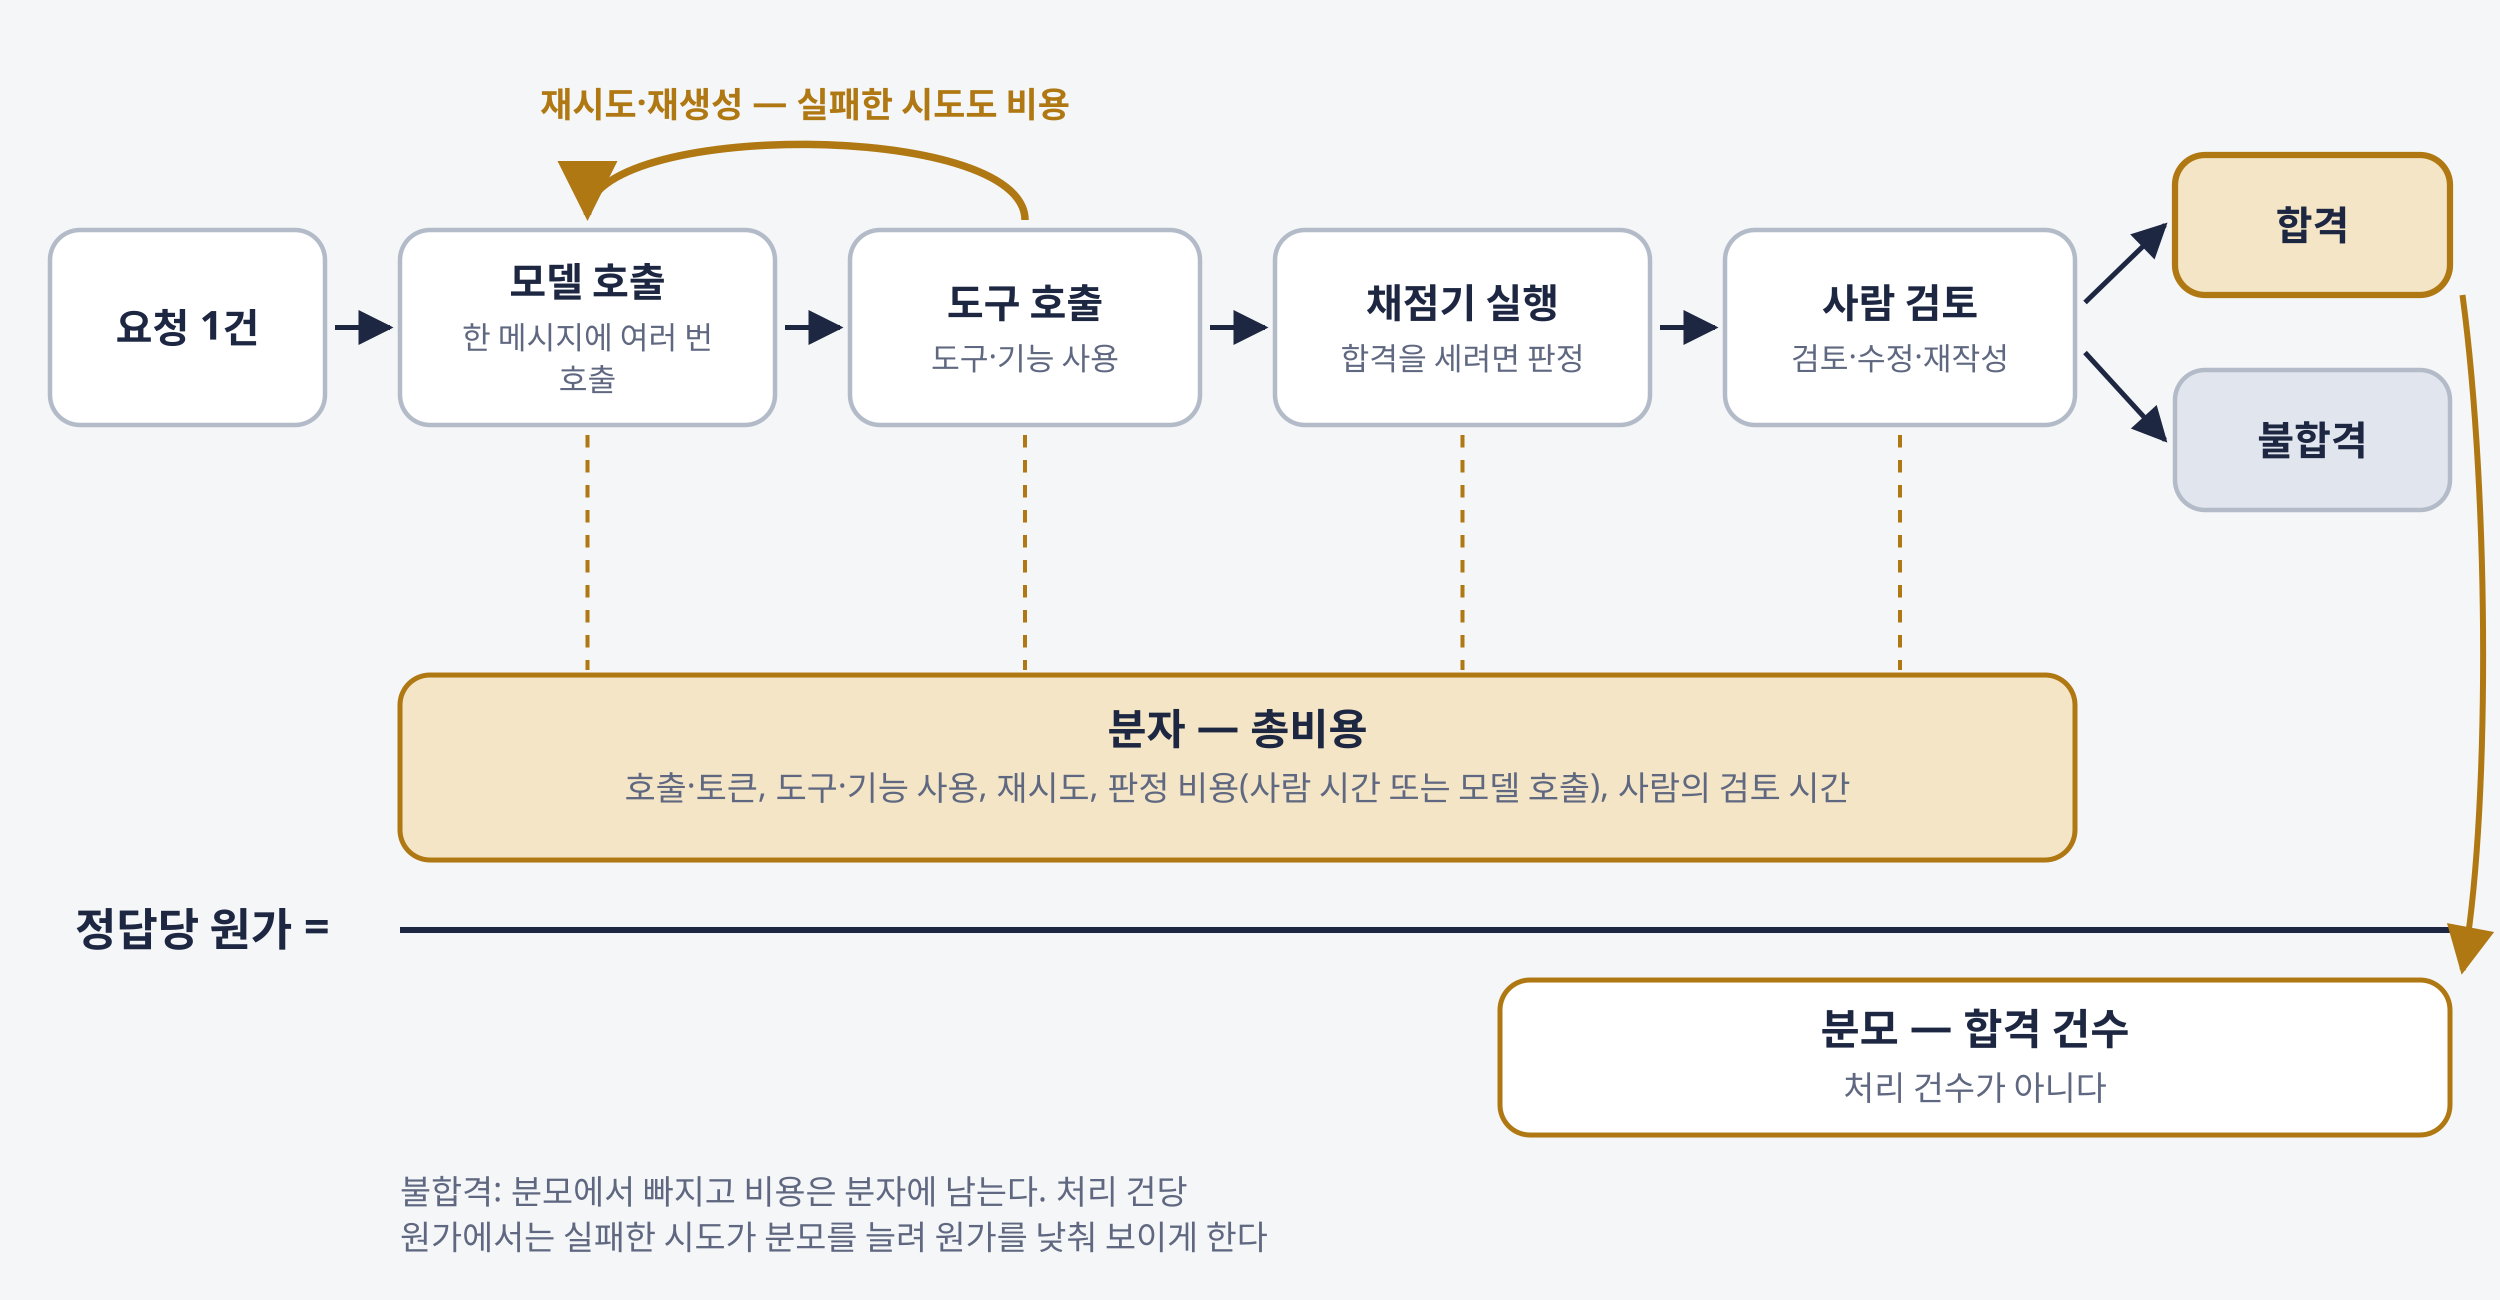
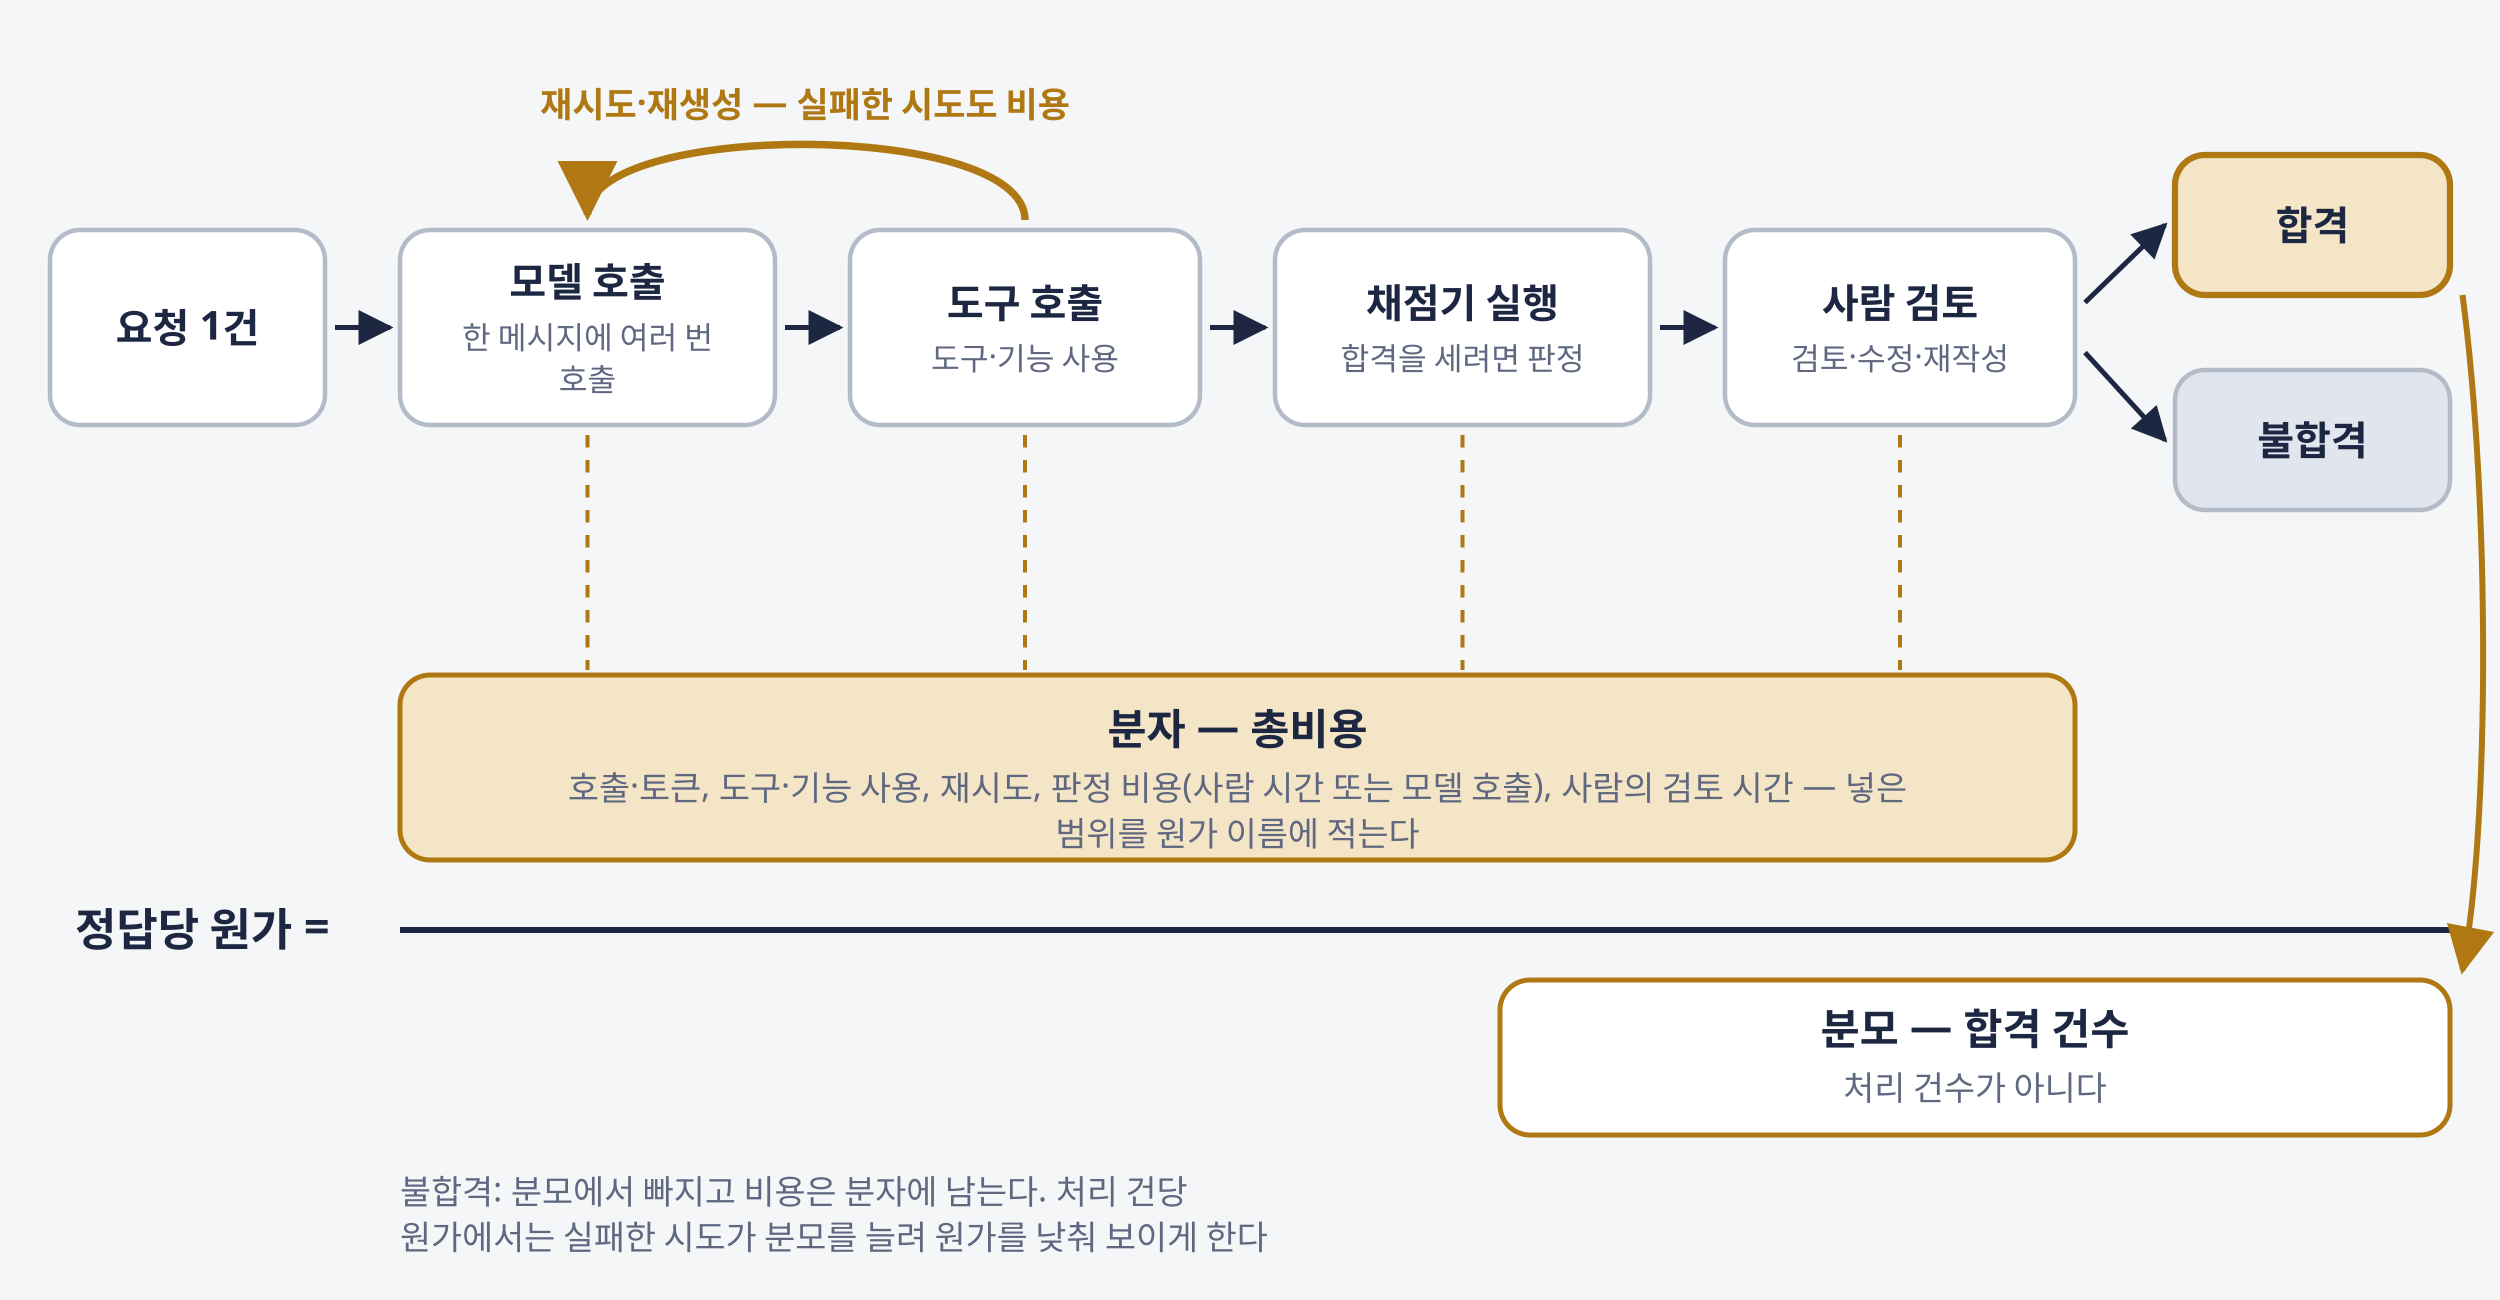
<svg xmlns="http://www.w3.org/2000/svg" viewBox="0 0 1000 520" role="img" aria-label="한 업무의 원가가 생기는 곳 — 분자에 모이는 비용과 합격 건만 세는 분모" font-family="Pretendard,'Apple SD Gothic Neo','Noto Sans KR',sans-serif">
  <defs>
    <marker id="mi" viewBox="0 0 10 10" refX="9" refY="5" markerWidth="7" markerHeight="7" orient="auto-start-reverse">
      <path d="M0,0L10,5L0,10z" fill="#1D2742" />
    </marker>
    <marker id="mc" viewBox="0 0 10 10" refX="9" refY="5" markerWidth="8" markerHeight="8" orient="auto-start-reverse">
      <path d="M0,0L10,5L0,10z" fill="#B07812" />
    </marker>
  </defs>
  <rect width="1000" height="520" fill="#F5F6F8" />
  <rect x="20" y="92" width="110" height="78" rx="12" fill="#FFFFFF" stroke="#B4BBC8" stroke-width="1.8" />
  <text x="75.0" y="137.0" fill="#1D2742" font-size="16" font-weight="700" text-anchor="middle">요청 1건</text>
  <path d="M134,131.0 L156,131.0" fill="none" stroke="#1D2742" stroke-width="2" marker-end="url(#mi)" />
  <rect x="160" y="92" width="150" height="78" rx="12" fill="#FFFFFF" stroke="#B4BBC8" stroke-width="1.8" />
  <text x="235.0" y="118.6" fill="#1D2742" font-size="16" font-weight="700" text-anchor="middle">모델 호출</text>
  <text x="235.0" y="139.6" fill="#5F6880" font-size="12.5" font-weight="400" text-anchor="middle">한 메시지에 여러 번</text>
  <text x="235.0" y="156.4" fill="#5F6880" font-size="12.5" font-weight="400" text-anchor="middle">호출</text>
  <path d="M314,131.0 L336,131.0" fill="none" stroke="#1D2742" stroke-width="2" marker-end="url(#mi)" />
  <rect x="340" y="92" width="140" height="78" rx="12" fill="#FFFFFF" stroke="#B4BBC8" stroke-width="1.8" />
  <text x="410.0" y="127.1" fill="#1D2742" font-size="16" font-weight="700" text-anchor="middle">도구 호출</text>
  <text x="410.0" y="148.0" fill="#5F6880" font-size="12.5" font-weight="400" text-anchor="middle">도구·기능 사용</text>
  <path d="M484,131.0 L506,131.0" fill="none" stroke="#1D2742" stroke-width="2" marker-end="url(#mi)" />
  <rect x="510" y="92" width="150" height="78" rx="12" fill="#FFFFFF" stroke="#B4BBC8" stroke-width="1.8" />
  <text x="585.0" y="127.1" fill="#1D2742" font-size="16" font-weight="700" text-anchor="middle">채점기 실행</text>
  <text x="585.0" y="148.0" fill="#5F6880" font-size="12.5" font-weight="400" text-anchor="middle">합격을 세려면 판정</text>
  <path d="M664,131.0 L686,131.0" fill="none" stroke="#1D2742" stroke-width="2" marker-end="url(#mi)" />
  <rect x="690" y="92" width="140" height="78" rx="12" fill="#FFFFFF" stroke="#B4BBC8" stroke-width="1.8" />
  <text x="760.0" y="127.1" fill="#1D2742" font-size="16" font-weight="700" text-anchor="middle">사람 검토</text>
  <text x="760.0" y="148.0" fill="#5F6880" font-size="12.5" font-weight="400" text-anchor="middle">검토·수정·재작성</text>
  <path d="M410,88 C410,48 235,48 235,86" fill="none" stroke="#B07812" stroke-width="3" marker-end="url(#mc)" />
  <text fill="#B07812" font-size="14" font-weight="700" text-anchor="middle" dominant-baseline="middle">
    <tspan x="322.0" y="42.0">재시도·재생성 — 실패한 시도도 비용</tspan>
  </text>
  <rect x="870" y="62" width="110" height="56" rx="12" fill="#F3E5C6" stroke="#B07812" stroke-width="2.5" />
  <text x="925.0" y="96.0" fill="#1D2742" font-size="16" font-weight="700" text-anchor="middle">합격</text>
  <rect x="870" y="148" width="110" height="56" rx="12" fill="#E1E5EE" stroke="#B4BBC8" stroke-width="1.8" />
  <text x="925.0" y="182.0" fill="#1D2742" font-size="16" font-weight="700" text-anchor="middle">불합격</text>
  <path d="M834,121.0 L866,90" fill="none" stroke="#1D2742" stroke-width="2" marker-end="url(#mi)" />
  <path d="M834,141.0 L866,176" fill="none" stroke="#1D2742" stroke-width="2" marker-end="url(#mi)" />
  <line x1="235.0" y1="174" x2="235.0" y2="268" stroke="#B07812" stroke-width="1.6" stroke-dasharray="5 5" />
  <line x1="410.0" y1="174" x2="410.0" y2="268" stroke="#B07812" stroke-width="1.6" stroke-dasharray="5 5" />
  <line x1="585.0" y1="174" x2="585.0" y2="268" stroke="#B07812" stroke-width="1.6" stroke-dasharray="5 5" />
  <line x1="760.0" y1="174" x2="760.0" y2="268" stroke="#B07812" stroke-width="1.6" stroke-dasharray="5 5" />
  <rect x="160.0" y="270.0" width="670.0" height="74.0" rx="12" fill="#F3E5C6" stroke="#B07812" stroke-width="2" />
  <text x="495.0" y="297.8" fill="#1D2742" font-size="17" font-weight="700" text-anchor="middle">분자 — 총비용</text>
-   <text x="495.0" y="320.1" fill="#5F6880" font-size="13.5" font-weight="400" text-anchor="middle">호출·토큰, 도구·기능 사용, 재시도, 판정 비용(사람 시간 또는 모델 호출), 사람의 검토 시간</text>
+   <text x="495.0" y="320.1" fill="#5F6880" font-size="13.5" font-weight="400" text-anchor="middle">호출·토큰, 도구·기능 사용, 재시도, 판정 비용(사람 시간 또는 모델 호출), 사람의 검토 시간 — 넣은</text>
+   <text x="495.0" y="338.4" fill="#5F6880" font-size="13.5" font-weight="400" text-anchor="middle">범위를 원가 이름에 적는다</text>
  <line x1="160" y1="372" x2="980" y2="372" stroke="#1D2742" stroke-width="2.4" />
  <rect x="600.0" y="392.0" width="380.0" height="62.0" rx="12" fill="#FFFFFF" stroke="#B07812" stroke-width="2" />
  <text x="790.0" y="417.8" fill="#1D2742" font-size="17" font-weight="700" text-anchor="middle">분모 — 합격 건수</text>
  <text x="790.0" y="440.1" fill="#5F6880" font-size="13.5" font-weight="400" text-anchor="middle">처리 건수가 아니다</text>
  <path d="M985,118 C996,200 996,330 985,388" fill="none" stroke="#B07812" stroke-width="2.4" marker-end="url(#mc)" />
  <text fill="#1D2742" font-size="18" font-weight="700" text-anchor="start" dominant-baseline="middle">
    <tspan x="30.0" y="372.0">정답당 원가 =</tspan>
  </text>
  <text fill="#5F6880" font-size="13.5" font-weight="400" text-anchor="start" dominant-baseline="middle">
    <tspan x="160.0" y="476.9">불합격: 분모에서 빠지고 비용은 분자에 남는다. 처리 건당</tspan>
    <tspan x="160.0" y="495.1">원가에서는 실패한 시도가 분모를 늘려 원가를 낮춰 보이게 한다</tspan>
  </text>
</svg>
